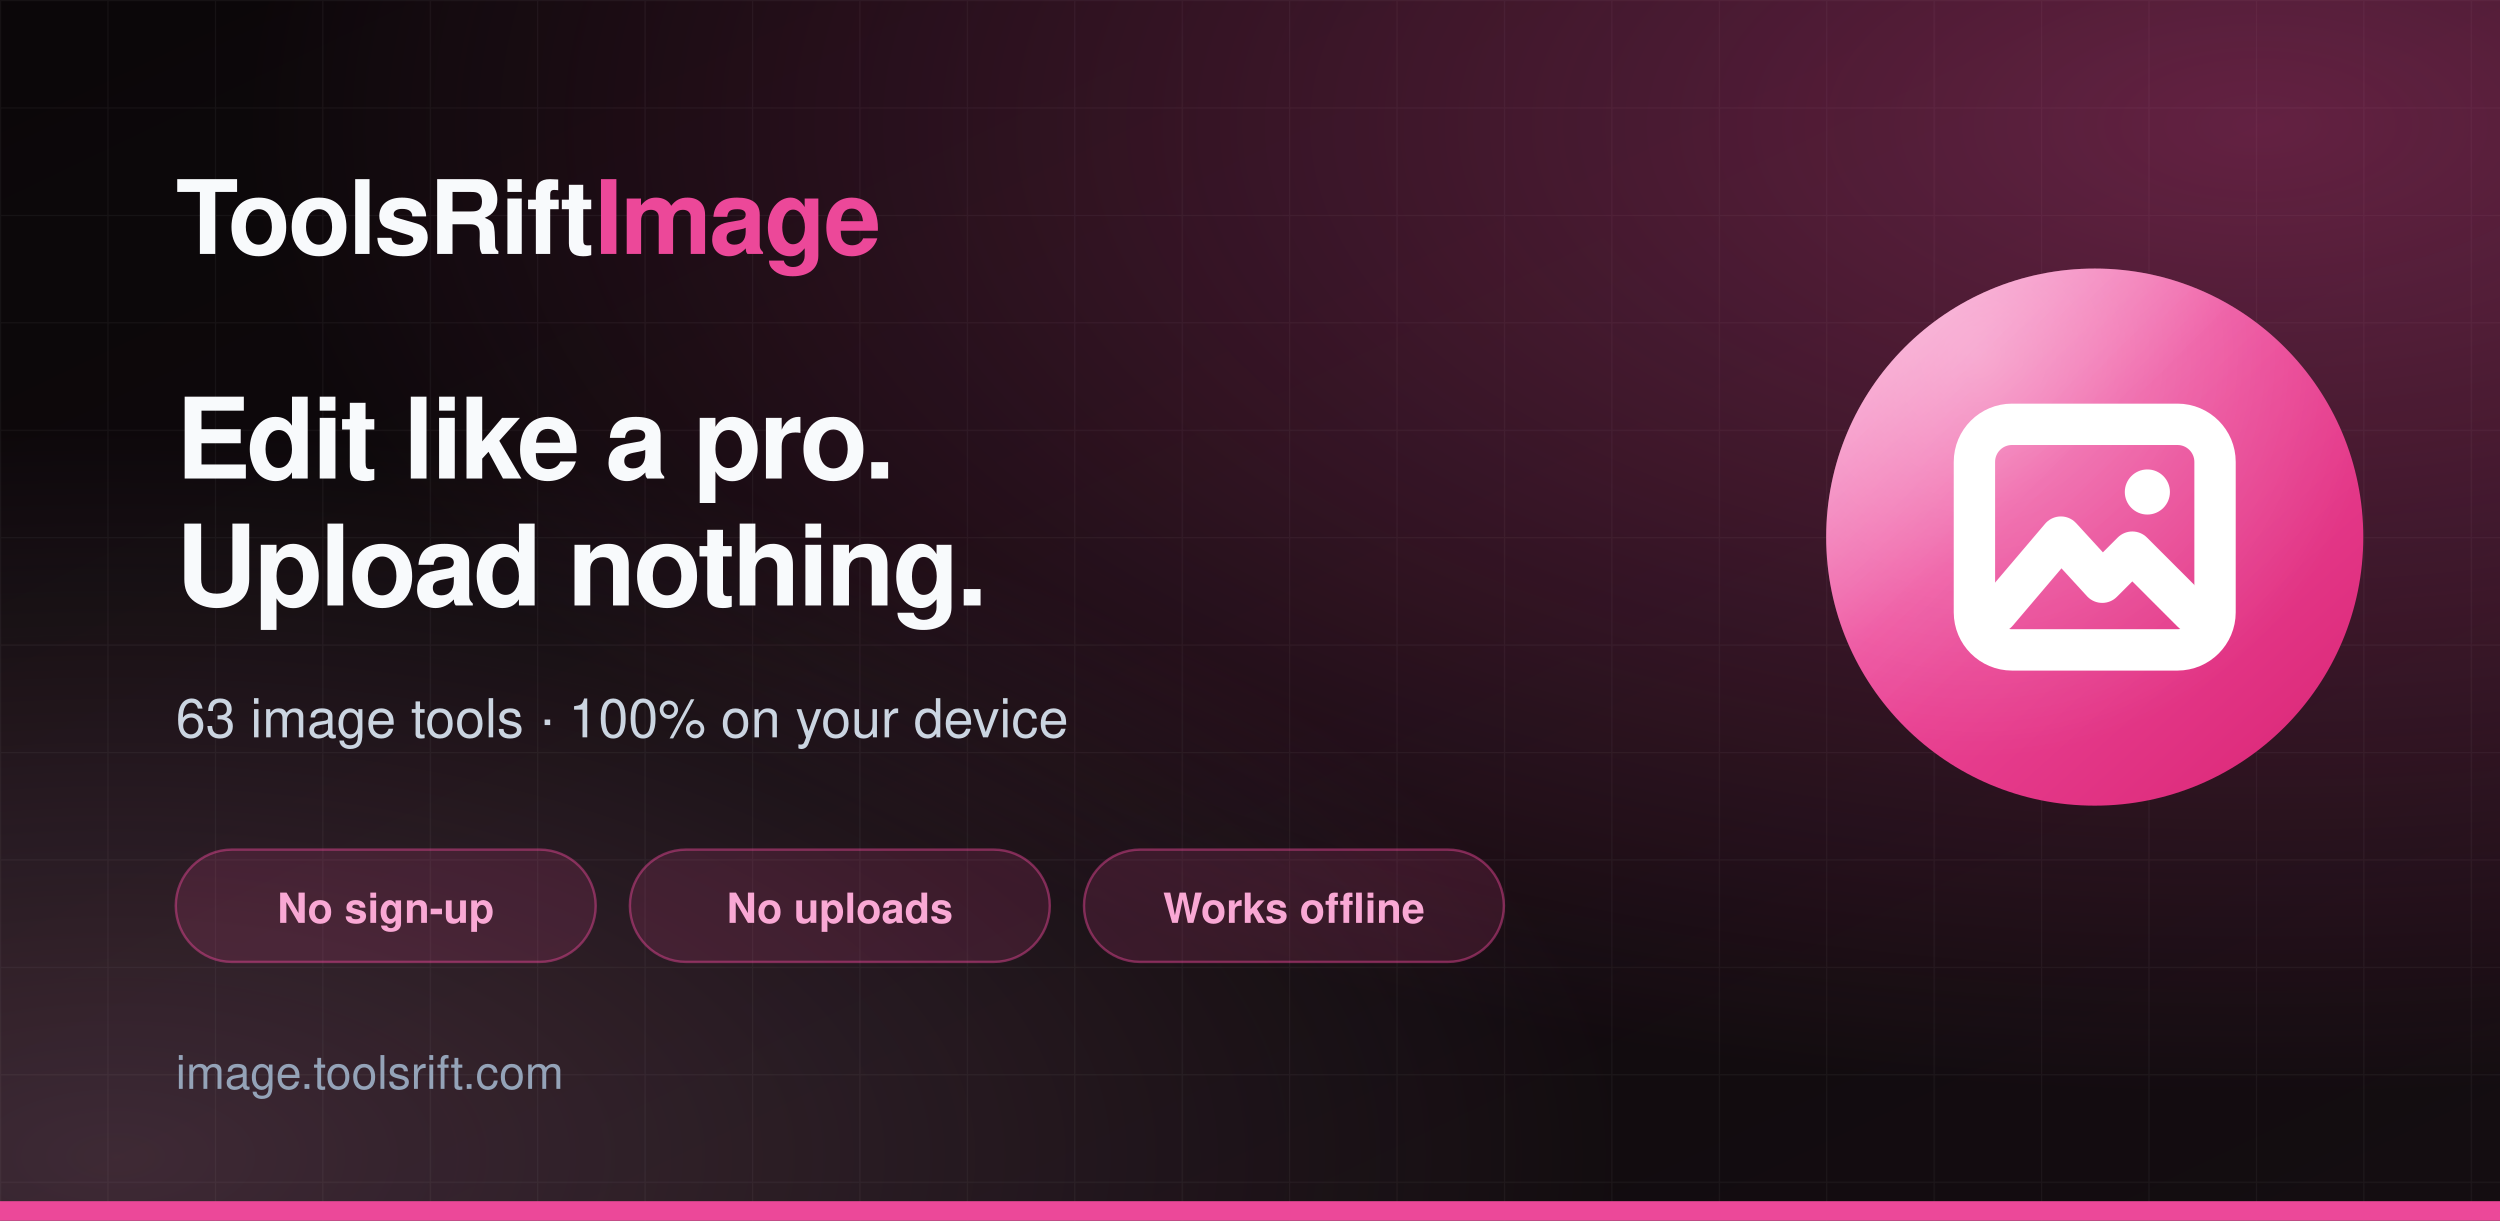
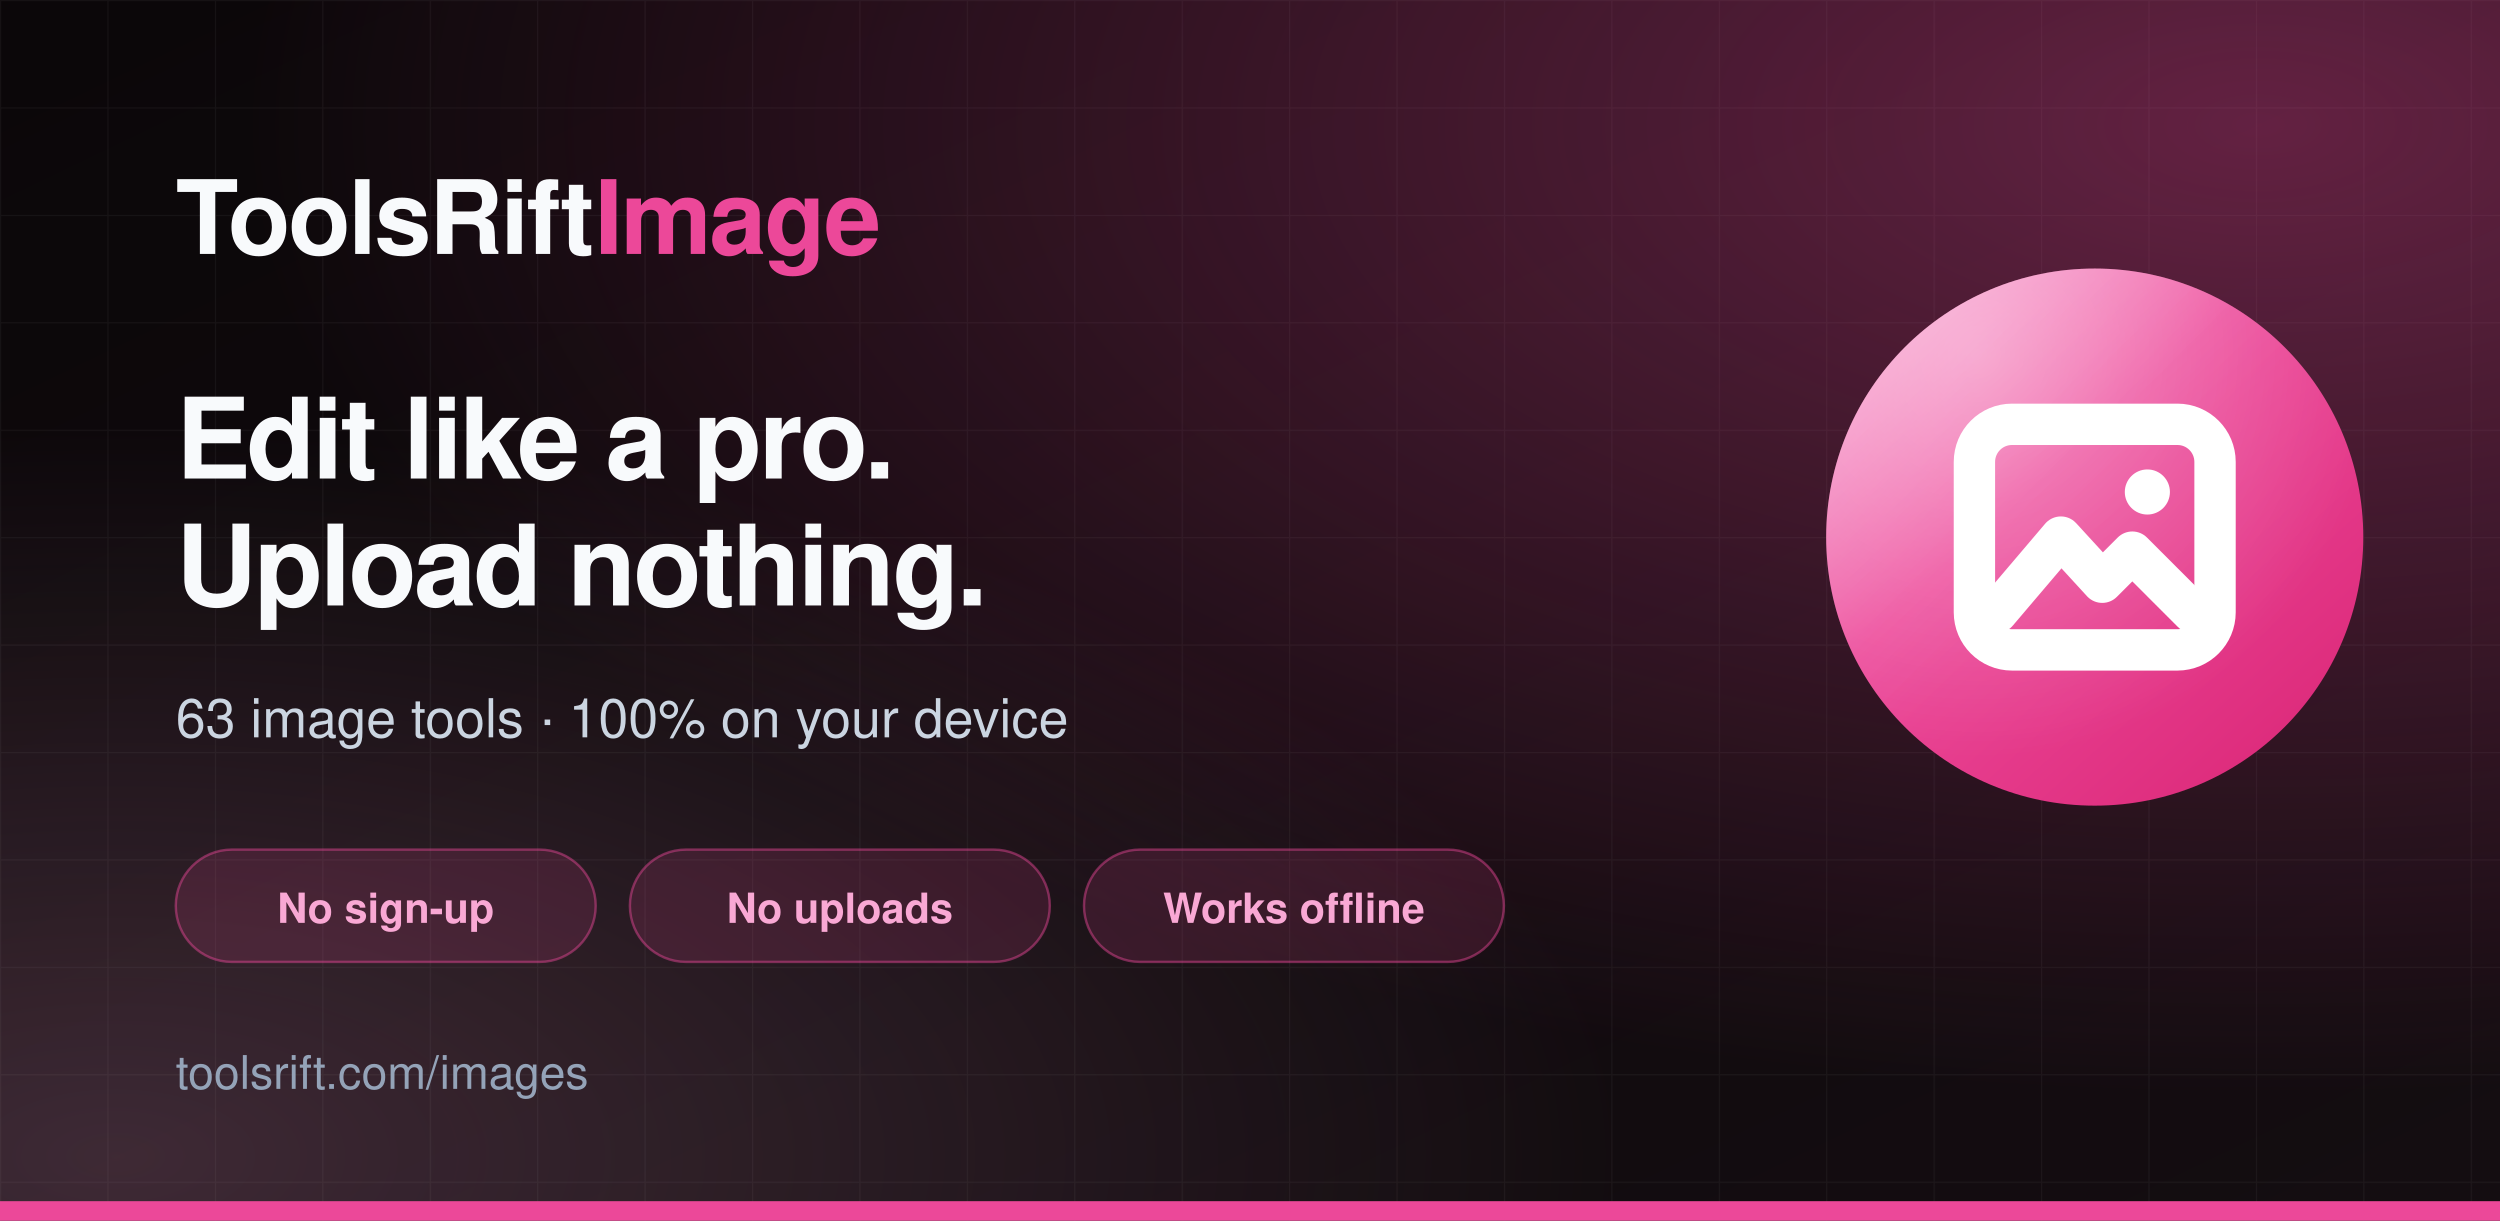
<svg xmlns="http://www.w3.org/2000/svg" viewBox="0 0 1024 500" width="1024" height="500">
  <defs>
    <linearGradient id="fbg" x1="0" y1="0" x2="1" y2="1">
      <stop offset="0" stop-color="#0B0709" />
      <stop offset="1" stop-color="#140D11" />
    </linearGradient>
    <radialGradient id="fglow" cx="0.9" cy="0.1" r="0.8">
      <stop offset="0" stop-color="#EC4899" stop-opacity="0.38" />
      <stop offset="1" stop-color="#EC4899" stop-opacity="0" />
    </radialGradient>
    <radialGradient id="fglow2" cx="0.05" cy="0.95" r="0.6">
      <stop offset="0" stop-color="#F9A8D4" stop-opacity="0.2" />
      <stop offset="1" stop-color="#F9A8D4" stop-opacity="0" />
    </radialGradient>
    <pattern id="fgrid" width="44" height="44" patternUnits="userSpaceOnUse">
      <path d="M44 0H0v44" fill="none" stroke="#fff" stroke-opacity="0.045" />
    </pattern>
  </defs>
  <rect width="1024" height="500" fill="url(#fbg)" />
  <rect width="1024" height="500" fill="url(#fgrid)" />
  <rect width="1024" height="500" fill="url(#fglow)" />
  <rect width="1024" height="500" fill="url(#fglow2)" />
  <g transform="translate(748 110)">
    <defs>
      <linearGradient id="fg-g" x1="0" y1="0" x2="0.9" y2="1">
        <stop offset="0" stop-color="#F9A8D4" />
        <stop offset="0.42" stop-color="#EC4899" />
        <stop offset="1" stop-color="#DB2777" />
      </linearGradient>
      <radialGradient id="fg-hl" cx="0.28" cy="0.16" r="0.75">
        <stop offset="0" stop-color="#fff" stop-opacity="0.34" />
        <stop offset="1" stop-color="#fff" stop-opacity="0" />
      </radialGradient>
      <linearGradient id="fg-sheen" x1="0" y1="0" x2="1" y2="1">
        <stop offset="0" stop-color="#fff" stop-opacity="0.16" />
        <stop offset="0.5" stop-color="#fff" stop-opacity="0" />
      </linearGradient>
      <clipPath id="fg-c">
        <circle cx="110" cy="110" r="110" />
      </clipPath>
    </defs>
    <g clip-path="url(#fg-c)">
      <rect width="220" height="220" fill="url(#fg-g)" />
      <rect width="220" height="220" fill="url(#fg-hl)" />
      <rect width="220" height="220" fill="url(#fg-sheen)" />
    </g>
    <g transform="translate(33.00 33.00) scale(1.54)" color="#ffffff">
      <rect x="18" y="20" width="64" height="60" rx="10" fill="none" stroke="currentColor" stroke-width="11" stroke-linecap="round" stroke-linejoin="round" />
      <circle cx="64" cy="38" r="6" fill="currentColor" />
      <path d="M24 70l17-20 11 12 8-8 16 16" fill="none" stroke="currentColor" stroke-width="11" stroke-linecap="round" stroke-linejoin="round" />
    </g>
  </g>
  <text x="72" y="104" font-family="Sora, 'Segoe UI', system-ui, -apple-system, Helvetica, Arial, sans-serif" font-weight="800" font-size="42" letter-spacing="-1" fill="#F8FAFC">ToolsRift<tspan fill="#EC4899"> Image</tspan>
  </text>
  <text x="72" y="196" font-family="Sora, 'Segoe UI', system-ui, -apple-system, Helvetica, Arial, sans-serif" font-weight="800" font-size="46" letter-spacing="-1.2" fill="#F8FAFC">Edit like a pro.</text>
  <text x="72" y="248" font-family="Sora, 'Segoe UI', system-ui, -apple-system, Helvetica, Arial, sans-serif" font-weight="800" font-size="46" letter-spacing="-1.2" fill="#F8FAFC">Upload nothing.</text>
  <text x="72" y="302" font-family="Sora, 'Segoe UI', system-ui, -apple-system, Helvetica, Arial, sans-serif" font-weight="500" font-size="22" fill="#CBD5E1">63 image tools · 100% on your device</text>
  <g transform="translate(72 348)">
    <rect x="0" y="0" width="172" height="46" rx="23" fill="#EC4899" fill-opacity="0.14" stroke="#EC4899" stroke-opacity="0.45" />
    <text x="86" y="30" text-anchor="middle" font-family="Sora, 'Segoe UI', system-ui, -apple-system, Helvetica, Arial, sans-serif" font-weight="700" font-size="17" fill="#F9A8D4">No sign-up</text>
    <rect x="186" y="0" width="172" height="46" rx="23" fill="#EC4899" fill-opacity="0.14" stroke="#EC4899" stroke-opacity="0.45" />
    <text x="272" y="30" text-anchor="middle" font-family="Sora, 'Segoe UI', system-ui, -apple-system, Helvetica, Arial, sans-serif" font-weight="700" font-size="17" fill="#F9A8D4">No uploads</text>
    <rect x="372" y="0" width="172" height="46" rx="23" fill="#EC4899" fill-opacity="0.14" stroke="#EC4899" stroke-opacity="0.45" />
    <text x="458" y="30" text-anchor="middle" font-family="Sora, 'Segoe UI', system-ui, -apple-system, Helvetica, Arial, sans-serif" font-weight="700" font-size="17" fill="#F9A8D4">Works offline</text>
  </g>
-   <text x="72" y="446" font-family="Sora, 'Segoe UI', system-ui, -apple-system, Helvetica, Arial, sans-serif" font-weight="500" font-size="19" fill="#94A3B8">image.toolsrift.com</text>
+   <text x="72" y="446" font-family="Sora, 'Segoe UI', system-ui, -apple-system, Helvetica, Arial, sans-serif" font-weight="500" font-size="19" fill="#94A3B8">toolsrift.com/images</text>
  <rect x="0" y="492" width="1024" height="8" fill="#EC4899" />
</svg>
